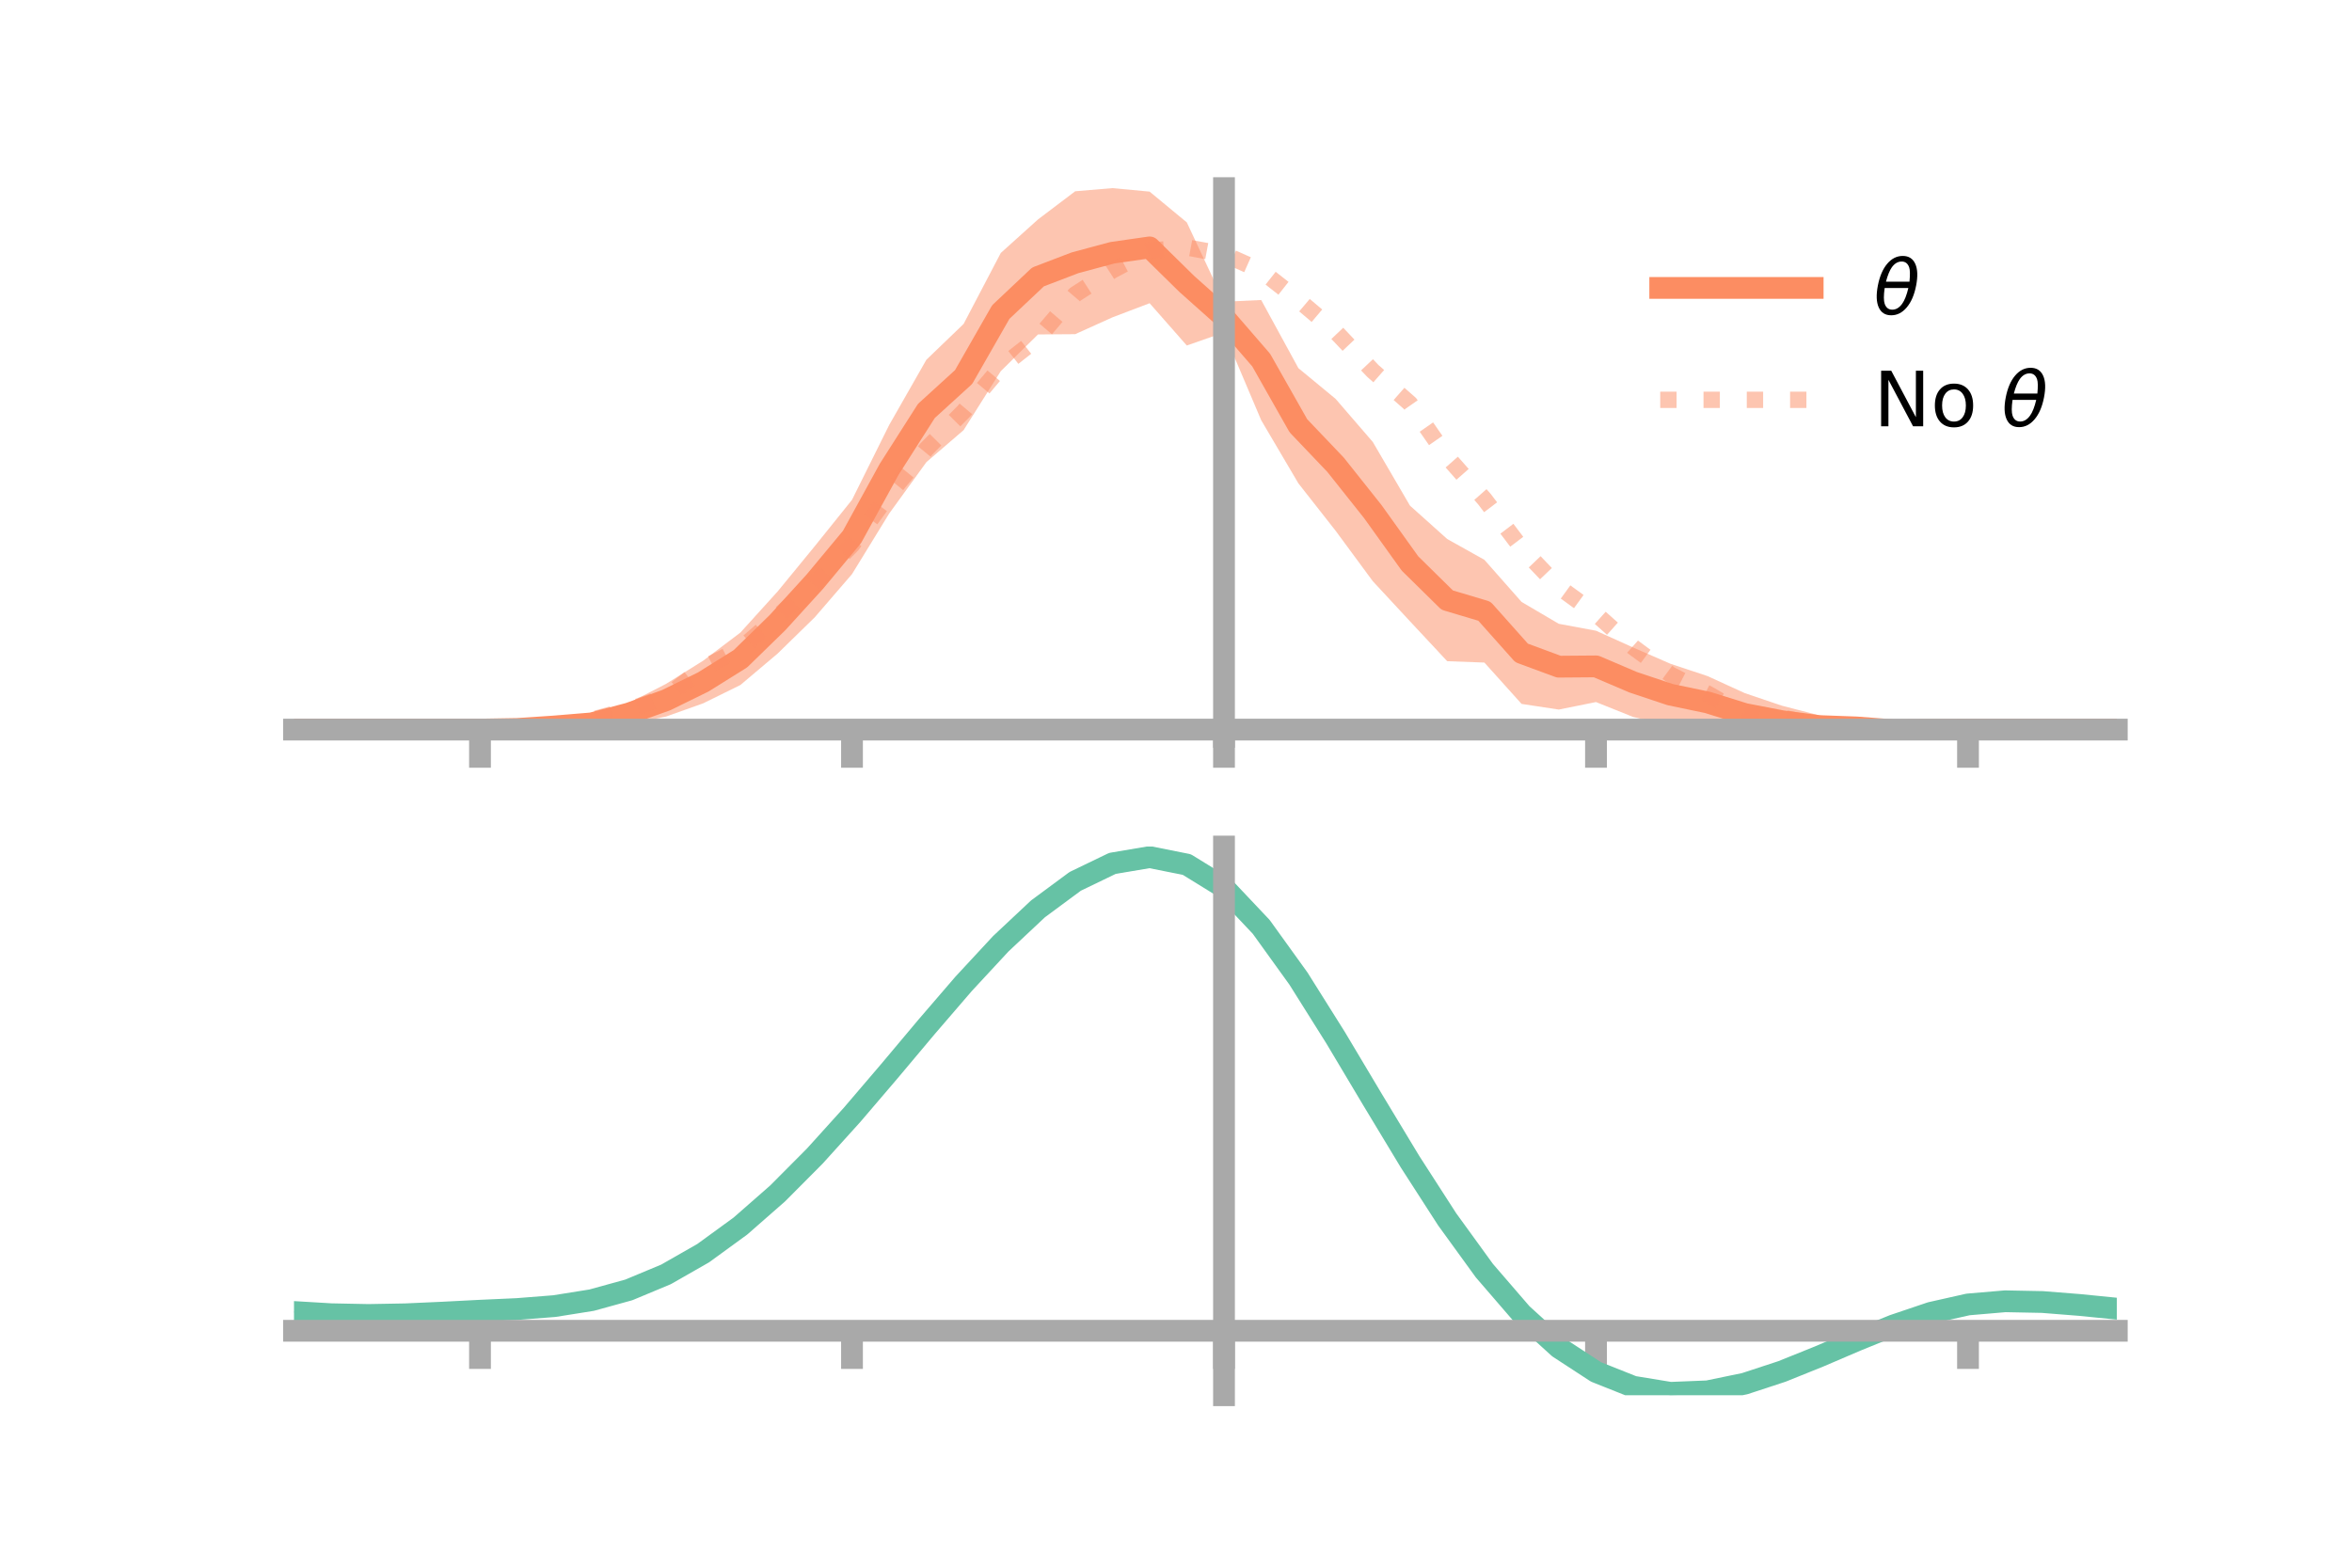
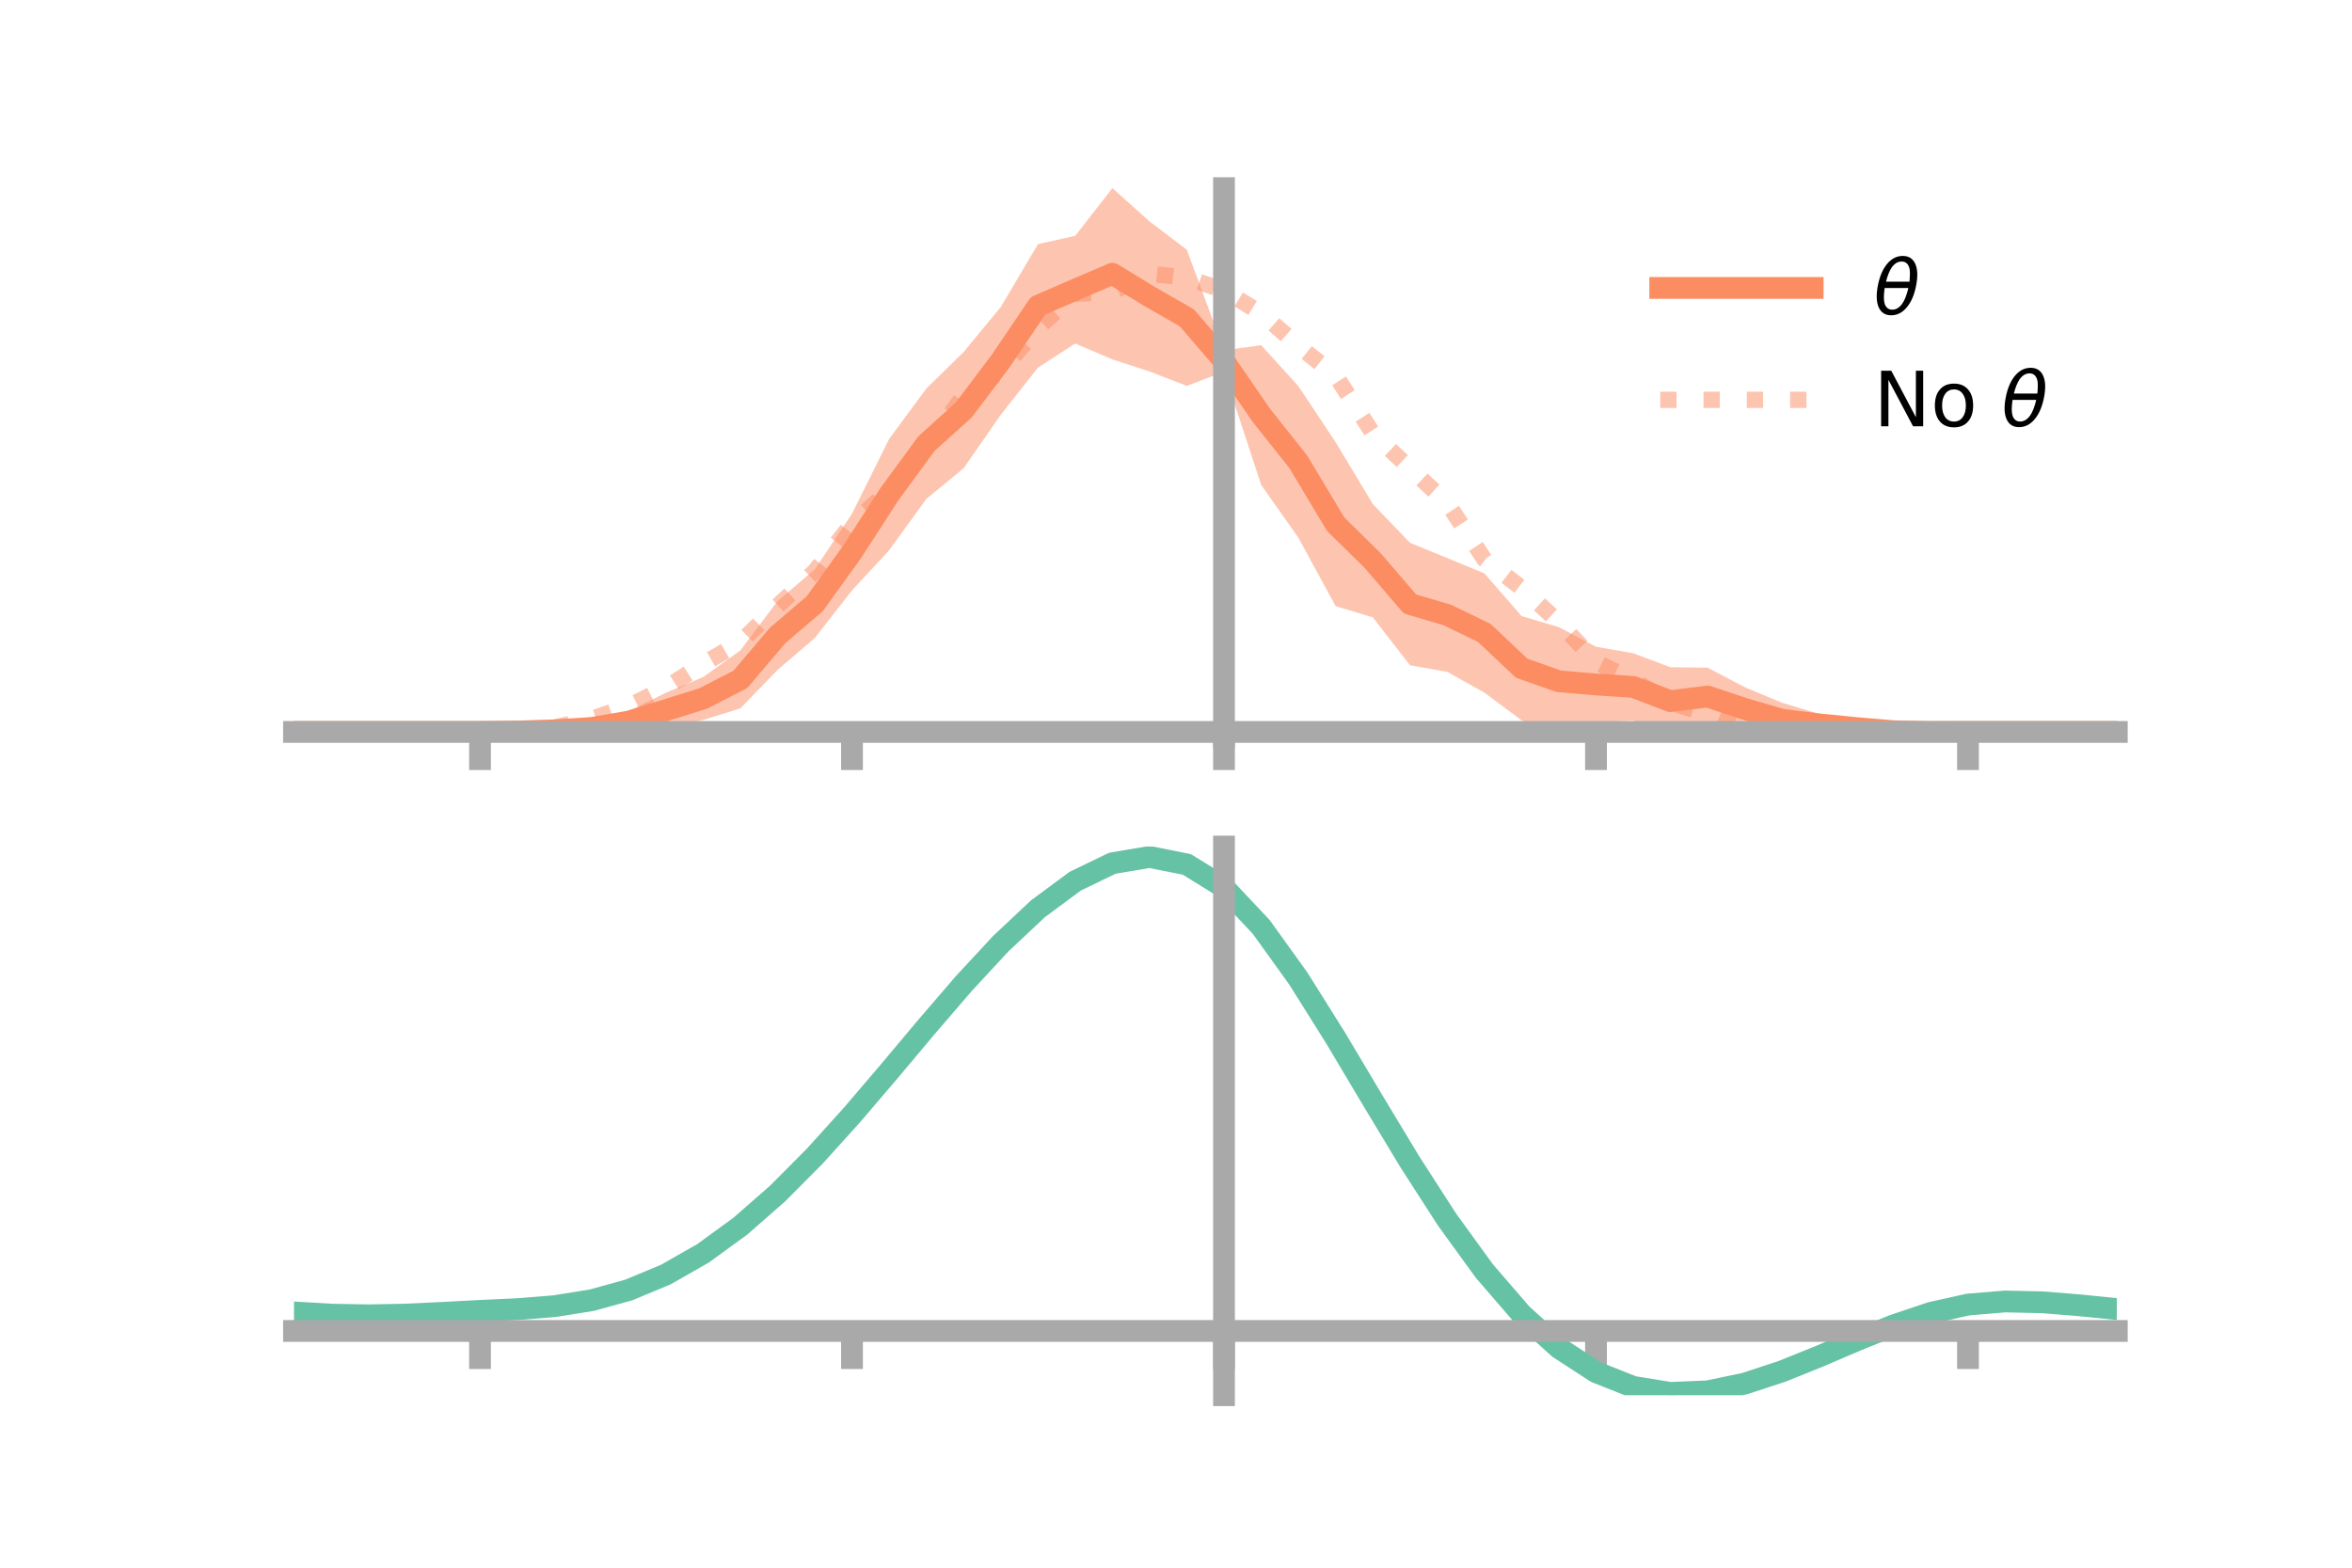
<svg xmlns="http://www.w3.org/2000/svg" xmlns:xlink="http://www.w3.org/1999/xlink" height="144pt" version="1.1" viewBox="0 0 216 144" width="216pt">
  <defs>
    <style type="text/css">*{stroke-linecap:butt;stroke-linejoin:round;}</style>
  </defs>
  <g id="figure_1">
    <g id="patch_1">
      <path d="M 0 144  L 216 144  L 216 0  L 0 0  z " style="fill:none;" />
    </g>
    <g id="axes_1">
      <g id="patch_2">
        <path d="M 27 67.68  L 194.4 67.68  L 194.4 17.28  L 27 17.28  z " style="fill:none;" />
      </g>
      <g id="PolyCollection_1">
-         <path clip-path="url(#p737bf0c1d5)" d="M 27 67.017  L 27 67.017  L 30.416 67.017  L 33.833 67.017  L 37.249 67.017  L 40.665 67.017  L 44.082 67.017  L 47.498 66.821  L 50.914 66.387  L 54.331 65.858  L 57.747 64.575  L 61.163 62.82  L 64.58 60.686  L 67.996 58.105  L 71.412 54.332  L 74.829 50.165  L 78.245 45.913  L 81.661 39.034  L 85.078 33.043  L 88.494 29.756  L 91.91 23.234  L 95.327 20.155  L 98.743 17.569  L 102.159 17.28  L 105.576 17.6  L 108.992 20.427  L 112.408 27.715  L 115.824 27.557  L 119.241 33.817  L 122.657 36.637  L 126.073 40.597  L 129.49 46.448  L 132.906 49.51  L 136.322 51.422  L 139.739 55.292  L 143.155 57.299  L 146.571 57.935  L 149.988 59.478  L 153.404 60.968  L 156.82 62.105  L 160.237 63.668  L 163.653 64.825  L 167.069 65.707  L 170.486 66.207  L 173.902 66.733  L 177.318 66.908  L 180.735 67.017  L 184.151 67.017  L 187.567 67.017  L 190.984 67.017  L 194.4 67.017  L 194.4 67.017  L 194.4 67.017  L 190.984 67.017  L 187.567 67.017  L 184.151 67.017  L 180.735 67.017  L 177.318 67.176  L 173.902 67.423  L 170.486 67.429  L 167.069 67.68  L 163.653 67.669  L 160.237 67.505  L 156.82 66.938  L 153.404 66.65  L 149.988 65.859  L 146.571 64.487  L 143.155 65.177  L 139.739 64.659  L 136.322 60.86  L 132.906 60.734  L 129.49 57.071  L 126.073 53.386  L 122.657 48.751  L 119.241 44.401  L 115.824 38.598  L 112.408 30.541  L 108.992 31.736  L 105.576 27.851  L 102.159 29.152  L 98.743 30.695  L 95.327 30.72  L 91.91 34.09  L 88.494 39.51  L 85.078 42.447  L 81.661 47.17  L 78.245 52.735  L 74.829 56.697  L 71.412 60.035  L 67.996 62.92  L 64.58 64.604  L 61.163 65.821  L 57.747 66.509  L 54.331 67.037  L 50.914 67.073  L 47.498 67.1  L 44.082 67.017  L 40.665 67.017  L 37.249 67.017  L 33.833 67.017  L 30.416 67.017  L 27 67.017  z " style="fill:#fc8d62;fill-opacity:0.5;" />
+         <path clip-path="url(#pc85fad7ea8)" d="M 27 67.232  L 27 67.232  L 30.416 67.232  L 33.833 67.232  L 37.249 67.232  L 40.665 67.232  L 44.082 67.23  L 47.498 67.043  L 50.914 66.692  L 54.331 66.135  L 57.747 65.32  L 61.163 63.629  L 64.58 62.19  L 67.996 59.736  L 71.412 55.211  L 74.829 52.299  L 78.245 47.184  L 81.661 40.31  L 85.078 35.681  L 88.494 32.334  L 91.91 28.195  L 95.327 22.422  L 98.743 21.662  L 102.159 17.28  L 105.576 20.346  L 108.992 22.939  L 112.408 32.173  L 115.824 31.707  L 119.241 35.472  L 122.657 40.611  L 126.073 46.298  L 129.49 49.858  L 132.906 51.256  L 136.322 52.668  L 139.739 56.589  L 143.155 57.603  L 146.571 59.405  L 149.988 60.006  L 153.404 61.289  L 156.82 61.326  L 160.237 63.124  L 163.653 64.55  L 167.069 65.575  L 170.486 66.14  L 173.902 66.771  L 177.318 67.098  L 180.735 67.231  L 184.151 67.232  L 187.567 67.232  L 190.984 67.232  L 194.4 67.232  L 194.4 67.232  L 194.4 67.232  L 190.984 67.232  L 187.567 67.232  L 184.151 67.232  L 180.735 67.233  L 177.318 67.391  L 173.902 67.562  L 170.486 67.618  L 167.069 67.503  L 163.653 67.68  L 160.237 67.114  L 156.82 66.633  L 153.404 67.52  L 149.988 66.186  L 146.571 66.338  L 143.155 67.554  L 139.739 66.167  L 136.322 63.622  L 132.906 61.713  L 129.49 61.106  L 126.073 56.707  L 122.657 55.674  L 119.241 49.395  L 115.824 44.547  L 112.408 34.146  L 108.992 35.446  L 105.576 34.124  L 102.159 33.012  L 98.743 31.557  L 95.327 33.764  L 91.91 38.097  L 88.494 43.011  L 85.078 45.824  L 81.661 50.537  L 78.245 54.233  L 74.829 58.603  L 71.412 61.531  L 67.996 65.066  L 64.58 66.13  L 61.163 66.836  L 57.747 67.248  L 54.331 67.598  L 50.914 67.477  L 47.498 67.342  L 44.082 67.233  L 40.665 67.232  L 37.249 67.232  L 33.833 67.232  L 30.416 67.232  L 27 67.232  z " style="fill:#fc8d62;fill-opacity:0.5;" />
      </g>
      <g id="matplotlib.axis_1">
        <g id="xtick_1">
          <g id="line2d_1">
            <defs>
-               <path d="M 0 0  L 0 3.5  " id="mb4651b6a25" style="stroke:#a9a9a9;stroke-width:2;" />
+               <path d="M 0 0  L 0 3.5  " id="ma6deca5d9b" style="stroke:#a9a9a9;stroke-width:2;" />
            </defs>
            <g>
-               <use style="fill:#a9a9a9;stroke:#a9a9a9;stroke-width:2;" x="44.082" xlink:href="#mb4651b6a25" y="67.017" />
+               <use style="fill:#a9a9a9;stroke:#a9a9a9;stroke-width:2;" x="44.082" xlink:href="#ma6deca5d9b" y="67.232" />
            </g>
          </g>
        </g>
        <g id="xtick_2">
          <g id="line2d_2">
            <g>
-               <use style="fill:#a9a9a9;stroke:#a9a9a9;stroke-width:2;" x="78.245" xlink:href="#mb4651b6a25" y="67.017" />
+               <use style="fill:#a9a9a9;stroke:#a9a9a9;stroke-width:2;" x="78.245" xlink:href="#ma6deca5d9b" y="67.232" />
            </g>
          </g>
        </g>
        <g id="xtick_3">
          <g id="line2d_3">
            <g>
-               <use style="fill:#a9a9a9;stroke:#a9a9a9;stroke-width:2;" x="112.408" xlink:href="#mb4651b6a25" y="67.017" />
+               <use style="fill:#a9a9a9;stroke:#a9a9a9;stroke-width:2;" x="112.408" xlink:href="#ma6deca5d9b" y="67.232" />
            </g>
          </g>
        </g>
        <g id="xtick_4">
          <g id="line2d_4">
            <g>
-               <use style="fill:#a9a9a9;stroke:#a9a9a9;stroke-width:2;" x="146.571" xlink:href="#mb4651b6a25" y="67.017" />
+               <use style="fill:#a9a9a9;stroke:#a9a9a9;stroke-width:2;" x="146.571" xlink:href="#ma6deca5d9b" y="67.232" />
            </g>
          </g>
        </g>
        <g id="xtick_5">
          <g id="line2d_5">
            <g>
-               <use style="fill:#a9a9a9;stroke:#a9a9a9;stroke-width:2;" x="180.735" xlink:href="#mb4651b6a25" y="67.017" />
+               <use style="fill:#a9a9a9;stroke:#a9a9a9;stroke-width:2;" x="180.735" xlink:href="#ma6deca5d9b" y="67.232" />
            </g>
          </g>
        </g>
      </g>
      <g id="matplotlib.axis_2" />
      <g id="line2d_6">
-         <path clip-path="url(#p737bf0c1d5)" d="M 27 67.017  L 30.416 67.017  L 33.833 67.017  L 37.249 67.017  L 40.665 67.017  L 44.082 67.017  L 47.498 66.96  L 50.914 66.73  L 54.331 66.447  L 57.747 65.542  L 61.163 64.32  L 64.58 62.645  L 67.996 60.513  L 71.412 57.183  L 74.829 53.431  L 78.245 49.324  L 81.661 43.102  L 85.078 37.745  L 88.494 34.633  L 91.91 28.662  L 95.327 25.438  L 98.743 24.132  L 102.159 23.216  L 105.576 22.726  L 108.992 26.082  L 112.408 29.128  L 115.824 33.077  L 119.241 39.109  L 122.657 42.694  L 126.073 46.992  L 129.49 51.76  L 132.906 55.122  L 136.322 56.141  L 139.739 59.976  L 143.155 61.238  L 146.571 61.211  L 149.988 62.669  L 153.404 63.809  L 156.82 64.521  L 160.237 65.587  L 163.653 66.247  L 167.069 66.694  L 170.486 66.818  L 173.902 67.078  L 177.318 67.042  L 180.735 67.017  L 184.151 67.017  L 187.567 67.017  L 190.984 67.017  L 194.4 67.017  " style="fill:none;stroke:#fc8d62;stroke-linecap:square;stroke-width:2;" />
+         <path clip-path="url(#pc85fad7ea8)" d="M 27 67.232  L 30.416 67.232  L 33.833 67.232  L 37.249 67.232  L 40.665 67.232  L 44.082 67.232  L 47.498 67.192  L 50.914 67.084  L 54.331 66.866  L 57.747 66.284  L 61.163 65.233  L 64.58 64.16  L 67.996 62.401  L 71.412 58.371  L 74.829 55.451  L 78.245 50.708  L 81.661 45.424  L 85.078 40.753  L 88.494 37.673  L 91.91 33.146  L 95.327 28.093  L 98.743 26.61  L 102.159 25.146  L 105.576 27.235  L 108.992 29.192  L 112.408 33.16  L 115.824 38.127  L 119.241 42.433  L 122.657 48.143  L 126.073 51.503  L 129.49 55.482  L 132.906 56.485  L 136.322 58.145  L 139.739 61.378  L 143.155 62.578  L 146.571 62.872  L 149.988 63.096  L 153.404 64.405  L 156.82 63.979  L 160.237 65.119  L 163.653 66.115  L 167.069 66.539  L 170.486 66.879  L 173.902 67.166  L 177.318 67.245  L 180.735 67.232  L 184.151 67.232  L 187.567 67.232  L 190.984 67.232  L 194.4 67.232  " style="fill:none;stroke:#fc8d62;stroke-linecap:square;stroke-width:2;" />
      </g>
      <g id="line2d_7">
-         <path clip-path="url(#p737bf0c1d5)" d="M 27 67.017  L 30.416 67.017  L 33.833 67.017  L 37.249 67.017  L 40.665 67.017  L 44.082 67.017  L 47.498 66.968  L 50.914 66.619  L 54.331 66.123  L 57.747 65.192  L 61.163 64.007  L 64.58 61.355  L 67.996 59.61  L 71.412 56.631  L 74.829 53.519  L 78.245 50.065  L 81.661 45.4  L 85.078 41.233  L 88.494 37.799  L 91.91 33.736  L 95.327 31.05  L 98.743 27.038  L 102.159 24.841  L 105.576 23.029  L 108.992 22.726  L 112.408 23.356  L 115.824 24.873  L 119.241 27.558  L 122.657 30.455  L 126.073 34.07  L 129.49 37.068  L 132.906 41.971  L 136.322 45.843  L 139.739 50.349  L 143.155 53.926  L 146.571 56.404  L 149.988 59.449  L 153.404 61.963  L 156.82 63.709  L 160.237 65.692  L 163.653 65.896  L 167.069 66.693  L 170.486 66.987  L 173.902 67.136  L 177.318 67.032  L 180.735 67.017  L 184.151 67.017  L 187.567 67.017  L 190.984 67.017  L 194.4 67.017  " style="fill:none;stroke:#fc8d62;stroke-dasharray:1.5,2.475;stroke-dashoffset:0;stroke-opacity:0.5;stroke-width:1.5;" />
+         <path clip-path="url(#pc85fad7ea8)" d="M 27 67.232  L 30.416 67.232  L 33.833 67.232  L 37.249 67.232  L 40.665 67.232  L 44.082 67.231  L 47.498 67.129  L 50.914 66.832  L 54.331 66.033  L 57.747 64.858  L 61.163 63.176  L 64.58 60.969  L 67.996 58.995  L 71.412 55.657  L 74.829 52.475  L 78.245 48.106  L 81.661 45.081  L 85.078 41.138  L 88.494 36.334  L 91.91 34.131  L 95.327 30.095  L 98.743 26.999  L 102.159 26.815  L 105.576 25.146  L 108.992 25.507  L 112.408 26.686  L 115.824 28.769  L 119.241 31.769  L 122.657 34.495  L 126.073 39.794  L 129.49 43.028  L 132.906 46.192  L 136.322 51.377  L 139.739 54.01  L 143.155 57.152  L 146.571 60.804  L 149.988 62.48  L 153.404 64.529  L 156.82 65.591  L 160.237 67.077  L 163.653 67.482  L 167.069 67.641  L 170.486 67.601  L 173.902 67.371  L 177.318 67.301  L 180.735 67.233  L 184.151 67.232  L 187.567 67.232  L 190.984 67.232  L 194.4 67.232  " style="fill:none;stroke:#fc8d62;stroke-dasharray:1.5,2.475;stroke-dashoffset:0;stroke-opacity:0.5;stroke-width:1.5;" />
      </g>
      <g id="patch_3">
        <path d="M 112.408 67.68  L 112.408 17.28  " style="fill:none;stroke:#a9a9a9;stroke-linecap:square;stroke-linejoin:miter;stroke-width:2;" />
      </g>
      <g id="patch_4">
        <path d="M 194.4 67.68  L 194.4 17.28  " style="fill:none;" />
      </g>
      <g id="patch_5">
-         <path d="M 27 67.017  L 194.4 67.017  " style="fill:none;stroke:#a9a9a9;stroke-linecap:square;stroke-linejoin:miter;stroke-width:2;" />
+         <path d="M 27 67.232  L 194.4 67.232  " style="fill:none;stroke:#a9a9a9;stroke-linecap:square;stroke-linejoin:miter;stroke-width:2;" />
      </g>
      <g id="patch_6">
        <path d="M 27 17.28  L 194.4 17.28  " style="fill:none;" />
      </g>
      <g id="legend_1">
        <g id="line2d_8">
          <path d="M 152.47 26.449  L 166.47 26.449  " style="fill:none;stroke:#fc8d62;stroke-linecap:square;stroke-width:2;" />
        </g>
        <g id="line2d_9" />
        <g id="text_1">
          <g transform="translate(172.07 28.89891)scale(0.07 -0.07)">
            <defs>
              <path d="M 45.516 34.672  L 14.453 34.672  Q 12.359 20.062 14.5 13.875  Q 17.188 6.25 24.469 6.25  Q 31.781 6.25 37.359 13.922  Q 42.234 20.656 45.516 34.672  z M 47.016 42.969  Q 48.344 56.844 46.625 61.719  Q 43.953 69.438 36.766 69.438  Q 29.297 69.438 23.828 61.812  Q 19.531 55.672 16.156 42.969  z M 38.188 76.766  Q 49.906 76.766 54.594 66.406  Q 59.281 56.109 55.719 37.844  Q 52.203 19.625 43.453 9.281  Q 34.766 -1.125 23.047 -1.125  Q 11.281 -1.125 6.641 9.281  Q 2 19.625 5.516 37.844  Q 9.078 56.109 17.719 66.406  Q 26.422 76.766 38.188 76.766  z " id="DejaVuSans-Oblique-952" />
            </defs>
            <use transform="translate(0 0.234375)" xlink:href="#DejaVuSans-Oblique-952" />
          </g>
        </g>
        <g id="line2d_10">
          <path d="M 152.47 36.724  L 166.47 36.724  " style="fill:none;stroke:#fc8d62;stroke-dasharray:1.5,2.475;stroke-dashoffset:0;stroke-opacity:0.5;stroke-width:1.5;" />
        </g>
        <g id="line2d_11" />
        <g id="text_2">
          <g transform="translate(172.07 39.17359)scale(0.07 -0.07)">
            <defs>
              <path d="M 9.812 72.906  L 23.094 72.906  L 55.422 11.922  L 55.422 72.906  L 64.984 72.906  L 64.984 0  L 51.703 0  L 19.391 60.984  L 19.391 0  L 9.812 0  z " id="DejaVuSans-78" />
              <path d="M 30.609 48.391  Q 23.391 48.391 19.188 42.75  Q 14.984 37.109 14.984 27.297  Q 14.984 17.484 19.156 11.844  Q 23.344 6.203 30.609 6.203  Q 37.797 6.203 41.984 11.859  Q 46.188 17.531 46.188 27.297  Q 46.188 37.016 41.984 42.703  Q 37.797 48.391 30.609 48.391  z M 30.609 56  Q 42.328 56 49.016 48.375  Q 55.719 40.766 55.719 27.297  Q 55.719 13.875 49.016 6.219  Q 42.328 -1.422 30.609 -1.422  Q 18.844 -1.422 12.172 6.219  Q 5.516 13.875 5.516 27.297  Q 5.516 40.766 12.172 48.375  Q 18.844 56 30.609 56  z " id="DejaVuSans-111" />
              <path id="DejaVuSans-32" />
            </defs>
            <use transform="translate(0 0.234375)" xlink:href="#DejaVuSans-78" />
            <use transform="translate(74.80469 0.234375)" xlink:href="#DejaVuSans-111" />
            <use transform="translate(135.9863 0.234375)" xlink:href="#DejaVuSans-32" />
            <use transform="translate(167.7734 0.234375)" xlink:href="#DejaVuSans-Oblique-952" />
          </g>
        </g>
      </g>
    </g>
    <g id="axes_2">
      <g id="patch_7">
        <path d="M 27 128.16  L 194.4 128.16  L 194.4 77.76  L 27 77.76  z " style="fill:none;" />
      </g>
      <g id="PolyCollection_2">
-         <path clip-path="url(#pe791e5f58e)" d="M 27 120.555  L 27 120.475  L 30.416 120.689  L 33.833 120.758  L 37.249 120.689  L 40.665 120.525  L 44.082 120.341  L 47.498 120.182  L 50.914 119.907  L 54.331 119.356  L 57.747 118.402  L 61.163 116.954  L 64.58 114.961  L 67.996 112.416  L 71.412 109.349  L 74.829 105.829  L 78.245 101.956  L 81.661 97.86  L 85.078 93.694  L 88.494 89.635  L 91.91 85.87  L 95.327 82.598  L 98.743 80.023  L 102.159 78.345  L 105.576 77.76  L 108.992 78.455  L 112.408 80.598  L 115.824 84.271  L 119.241 89.088  L 122.657 94.611  L 126.073 100.429  L 129.49 106.182  L 132.906 111.57  L 136.322 116.358  L 139.739 120.379  L 143.155 123.533  L 146.571 125.783  L 149.988 127.154  L 153.404 127.719  L 156.82 127.588  L 160.237 126.896  L 163.653 125.794  L 167.069 124.444  L 170.486 123.007  L 173.902 121.643  L 177.318 120.502  L 180.735 119.737  L 184.151 119.447  L 187.567 119.52  L 190.984 119.801  L 194.4 120.154  L 194.4 120.262  L 194.4 120.262  L 190.984 119.935  L 187.567 119.673  L 184.151 119.611  L 180.735 119.905  L 177.318 120.678  L 173.902 121.846  L 170.486 123.258  L 167.069 124.75  L 163.653 126.152  L 160.237 127.295  L 156.82 128.014  L 153.404 128.16  L 149.988 127.604  L 146.571 126.251  L 143.155 124.045  L 139.739 120.974  L 136.322 117.075  L 132.906 112.442  L 129.49 107.229  L 126.073 101.661  L 122.657 96.025  L 119.241 90.671  L 115.824 85.999  L 112.408 82.439  L 108.992 80.368  L 105.576 79.702  L 102.159 80.271  L 98.743 81.89  L 95.327 84.368  L 91.91 87.506  L 88.494 91.111  L 85.078 94.99  L 81.661 98.964  L 78.245 102.866  L 74.829 106.553  L 71.412 109.903  L 67.996 112.824  L 64.58 115.255  L 61.163 117.166  L 57.747 118.567  L 54.331 119.497  L 50.914 120.036  L 47.498 120.302  L 44.082 120.451  L 40.665 120.619  L 37.249 120.762  L 33.833 120.816  L 30.416 120.748  L 27 120.555  z " style="fill:#66c2a5;fill-opacity:0.5;" />
+         <path clip-path="url(#pc69d6ced02)" d="M 27 120.592  L 27 120.512  L 30.416 120.723  L 33.833 120.788  L 37.249 120.714  L 40.665 120.545  L 44.082 120.356  L 47.498 120.193  L 50.914 119.916  L 54.331 119.363  L 57.747 118.409  L 61.163 116.962  L 64.58 114.971  L 67.996 112.427  L 71.412 109.362  L 74.829 105.843  L 78.245 101.97  L 81.661 97.874  L 85.078 93.708  L 88.494 89.646  L 91.91 85.879  L 95.327 82.605  L 98.743 80.027  L 102.159 78.346  L 105.576 77.76  L 108.992 78.456  L 112.408 80.601  L 115.824 84.281  L 119.241 89.106  L 122.657 94.637  L 126.073 100.46  L 129.49 106.216  L 132.906 111.604  L 136.322 116.391  L 139.739 120.41  L 143.155 123.56  L 146.571 125.806  L 149.988 127.172  L 153.404 127.731  L 156.82 127.593  L 160.237 126.895  L 163.653 125.789  L 167.069 124.437  L 170.486 123  L 173.902 121.639  L 177.318 120.505  L 180.735 119.749  L 184.151 119.468  L 187.567 119.549  L 190.984 119.835  L 194.4 120.192  L 194.4 120.297  L 194.4 120.297  L 190.984 119.964  L 187.567 119.695  L 184.151 119.624  L 180.735 119.911  L 177.318 120.679  L 173.902 121.843  L 170.486 123.252  L 167.069 124.741  L 163.653 126.142  L 160.237 127.286  L 156.82 128.008  L 153.404 128.16  L 149.988 127.613  L 146.571 126.271  L 143.155 124.076  L 139.739 121.015  L 136.322 117.122  L 132.906 112.489  L 129.49 107.273  L 126.073 101.697  L 122.657 96.05  L 119.241 90.681  L 115.824 85.995  L 112.408 82.421  L 108.992 80.343  L 105.576 79.671  L 102.159 80.238  L 98.743 81.858  L 95.327 84.337  L 91.91 87.479  L 88.494 91.086  L 85.078 94.97  L 81.661 98.947  L 78.245 102.854  L 74.829 106.545  L 71.412 109.899  L 67.996 112.823  L 64.58 115.257  L 61.163 117.172  L 57.747 118.574  L 54.331 119.505  L 50.914 120.045  L 47.498 120.312  L 44.082 120.464  L 40.665 120.637  L 37.249 120.788  L 33.833 120.848  L 30.416 120.785  L 27 120.592  z " style="fill:#66c2a5;fill-opacity:0.5;" />
      </g>
      <g id="matplotlib.axis_3">
        <g id="xtick_6">
          <g id="line2d_12">
            <g>
-               <use style="fill:#a9a9a9;stroke:#a9a9a9;stroke-width:2;" x="44.082" xlink:href="#mb4651b6a25" y="122.238" />
+               <use style="fill:#a9a9a9;stroke:#a9a9a9;stroke-width:2;" x="44.082" xlink:href="#ma6deca5d9b" y="122.255" />
            </g>
          </g>
        </g>
        <g id="xtick_7">
          <g id="line2d_13">
            <g>
-               <use style="fill:#a9a9a9;stroke:#a9a9a9;stroke-width:2;" x="78.245" xlink:href="#mb4651b6a25" y="122.238" />
+               <use style="fill:#a9a9a9;stroke:#a9a9a9;stroke-width:2;" x="78.245" xlink:href="#ma6deca5d9b" y="122.255" />
            </g>
          </g>
        </g>
        <g id="xtick_8">
          <g id="line2d_14">
            <g>
-               <use style="fill:#a9a9a9;stroke:#a9a9a9;stroke-width:2;" x="112.408" xlink:href="#mb4651b6a25" y="122.238" />
+               <use style="fill:#a9a9a9;stroke:#a9a9a9;stroke-width:2;" x="112.408" xlink:href="#ma6deca5d9b" y="122.255" />
            </g>
          </g>
        </g>
        <g id="xtick_9">
          <g id="line2d_15">
            <g>
-               <use style="fill:#a9a9a9;stroke:#a9a9a9;stroke-width:2;" x="146.571" xlink:href="#mb4651b6a25" y="122.238" />
+               <use style="fill:#a9a9a9;stroke:#a9a9a9;stroke-width:2;" x="146.571" xlink:href="#ma6deca5d9b" y="122.255" />
            </g>
          </g>
        </g>
        <g id="xtick_10">
          <g id="line2d_16">
            <g>
-               <use style="fill:#a9a9a9;stroke:#a9a9a9;stroke-width:2;" x="180.735" xlink:href="#mb4651b6a25" y="122.238" />
+               <use style="fill:#a9a9a9;stroke:#a9a9a9;stroke-width:2;" x="180.735" xlink:href="#ma6deca5d9b" y="122.255" />
            </g>
          </g>
        </g>
      </g>
      <g id="matplotlib.axis_4" />
      <g id="line2d_17">
-         <path clip-path="url(#pe791e5f58e)" d="M 27 120.515  L 30.416 120.718  L 33.833 120.787  L 37.249 120.725  L 40.665 120.572  L 44.082 120.396  L 47.498 120.242  L 50.914 119.972  L 54.331 119.427  L 57.747 118.485  L 61.163 117.06  L 64.58 115.108  L 67.996 112.62  L 71.412 109.626  L 74.829 106.191  L 78.245 102.411  L 81.661 98.412  L 85.078 94.342  L 88.494 90.373  L 91.91 86.688  L 95.327 83.483  L 98.743 80.957  L 102.159 79.308  L 105.576 78.731  L 108.992 79.412  L 112.408 81.519  L 115.824 85.135  L 119.241 89.88  L 122.657 95.318  L 126.073 101.045  L 129.49 106.705  L 132.906 112.006  L 136.322 116.717  L 139.739 120.677  L 143.155 123.789  L 146.571 126.017  L 149.988 127.379  L 153.404 127.939  L 156.82 127.801  L 160.237 127.095  L 163.653 125.973  L 167.069 124.597  L 170.486 123.133  L 173.902 121.744  L 177.318 120.59  L 180.735 119.821  L 184.151 119.529  L 187.567 119.596  L 190.984 119.868  L 194.4 120.208  " style="fill:none;stroke:#66c2a5;stroke-linecap:square;stroke-width:2;" />
+         <path clip-path="url(#pc69d6ced02)" d="M 27 120.552  L 30.416 120.754  L 33.833 120.818  L 37.249 120.751  L 40.665 120.591  L 44.082 120.41  L 47.498 120.252  L 50.914 119.98  L 54.331 119.434  L 57.747 118.492  L 61.163 117.067  L 64.58 115.114  L 67.996 112.625  L 71.412 109.631  L 74.829 106.194  L 78.245 102.412  L 81.661 98.411  L 85.078 94.339  L 88.494 90.366  L 91.91 86.679  L 95.327 83.471  L 98.743 80.942  L 102.159 79.292  L 105.576 78.716  L 108.992 79.399  L 112.408 81.511  L 115.824 85.138  L 119.241 89.894  L 122.657 95.343  L 126.073 101.078  L 129.49 106.744  L 132.906 112.047  L 136.322 116.756  L 139.739 120.712  L 143.155 123.818  L 146.571 126.039  L 149.988 127.392  L 153.404 127.945  L 156.82 127.801  L 160.237 127.09  L 163.653 125.966  L 167.069 124.589  L 170.486 123.126  L 173.902 121.741  L 177.318 120.592  L 180.735 119.83  L 184.151 119.546  L 187.567 119.622  L 190.984 119.9  L 194.4 120.244  " style="fill:none;stroke:#66c2a5;stroke-linecap:square;stroke-width:2;" />
      </g>
      <g id="patch_8">
        <path d="M 112.408 128.16  L 112.408 77.76  " style="fill:none;stroke:#a9a9a9;stroke-linecap:square;stroke-linejoin:miter;stroke-width:2;" />
      </g>
      <g id="patch_9">
        <path d="M 194.4 128.16  L 194.4 77.76  " style="fill:none;" />
      </g>
      <g id="patch_10">
-         <path d="M 27 122.238  L 194.4 122.238  " style="fill:none;stroke:#a9a9a9;stroke-linecap:square;stroke-linejoin:miter;stroke-width:2;" />
+         <path d="M 27 122.255  L 194.4 122.255  " style="fill:none;stroke:#a9a9a9;stroke-linecap:square;stroke-linejoin:miter;stroke-width:2;" />
      </g>
      <g id="patch_11">
        <path d="M 27 77.76  L 194.4 77.76  " style="fill:none;" />
      </g>
    </g>
  </g>
  <defs>
-     <clipPath id="p737bf0c1d5">
+     <clipPath id="pc85fad7ea8">
      <rect height="50.4" width="167.4" x="27" y="17.28" />
    </clipPath>
-     <clipPath id="pe791e5f58e">
+     <clipPath id="pc69d6ced02">
      <rect height="50.4" width="167.4" x="27" y="77.76" />
    </clipPath>
  </defs>
</svg>
